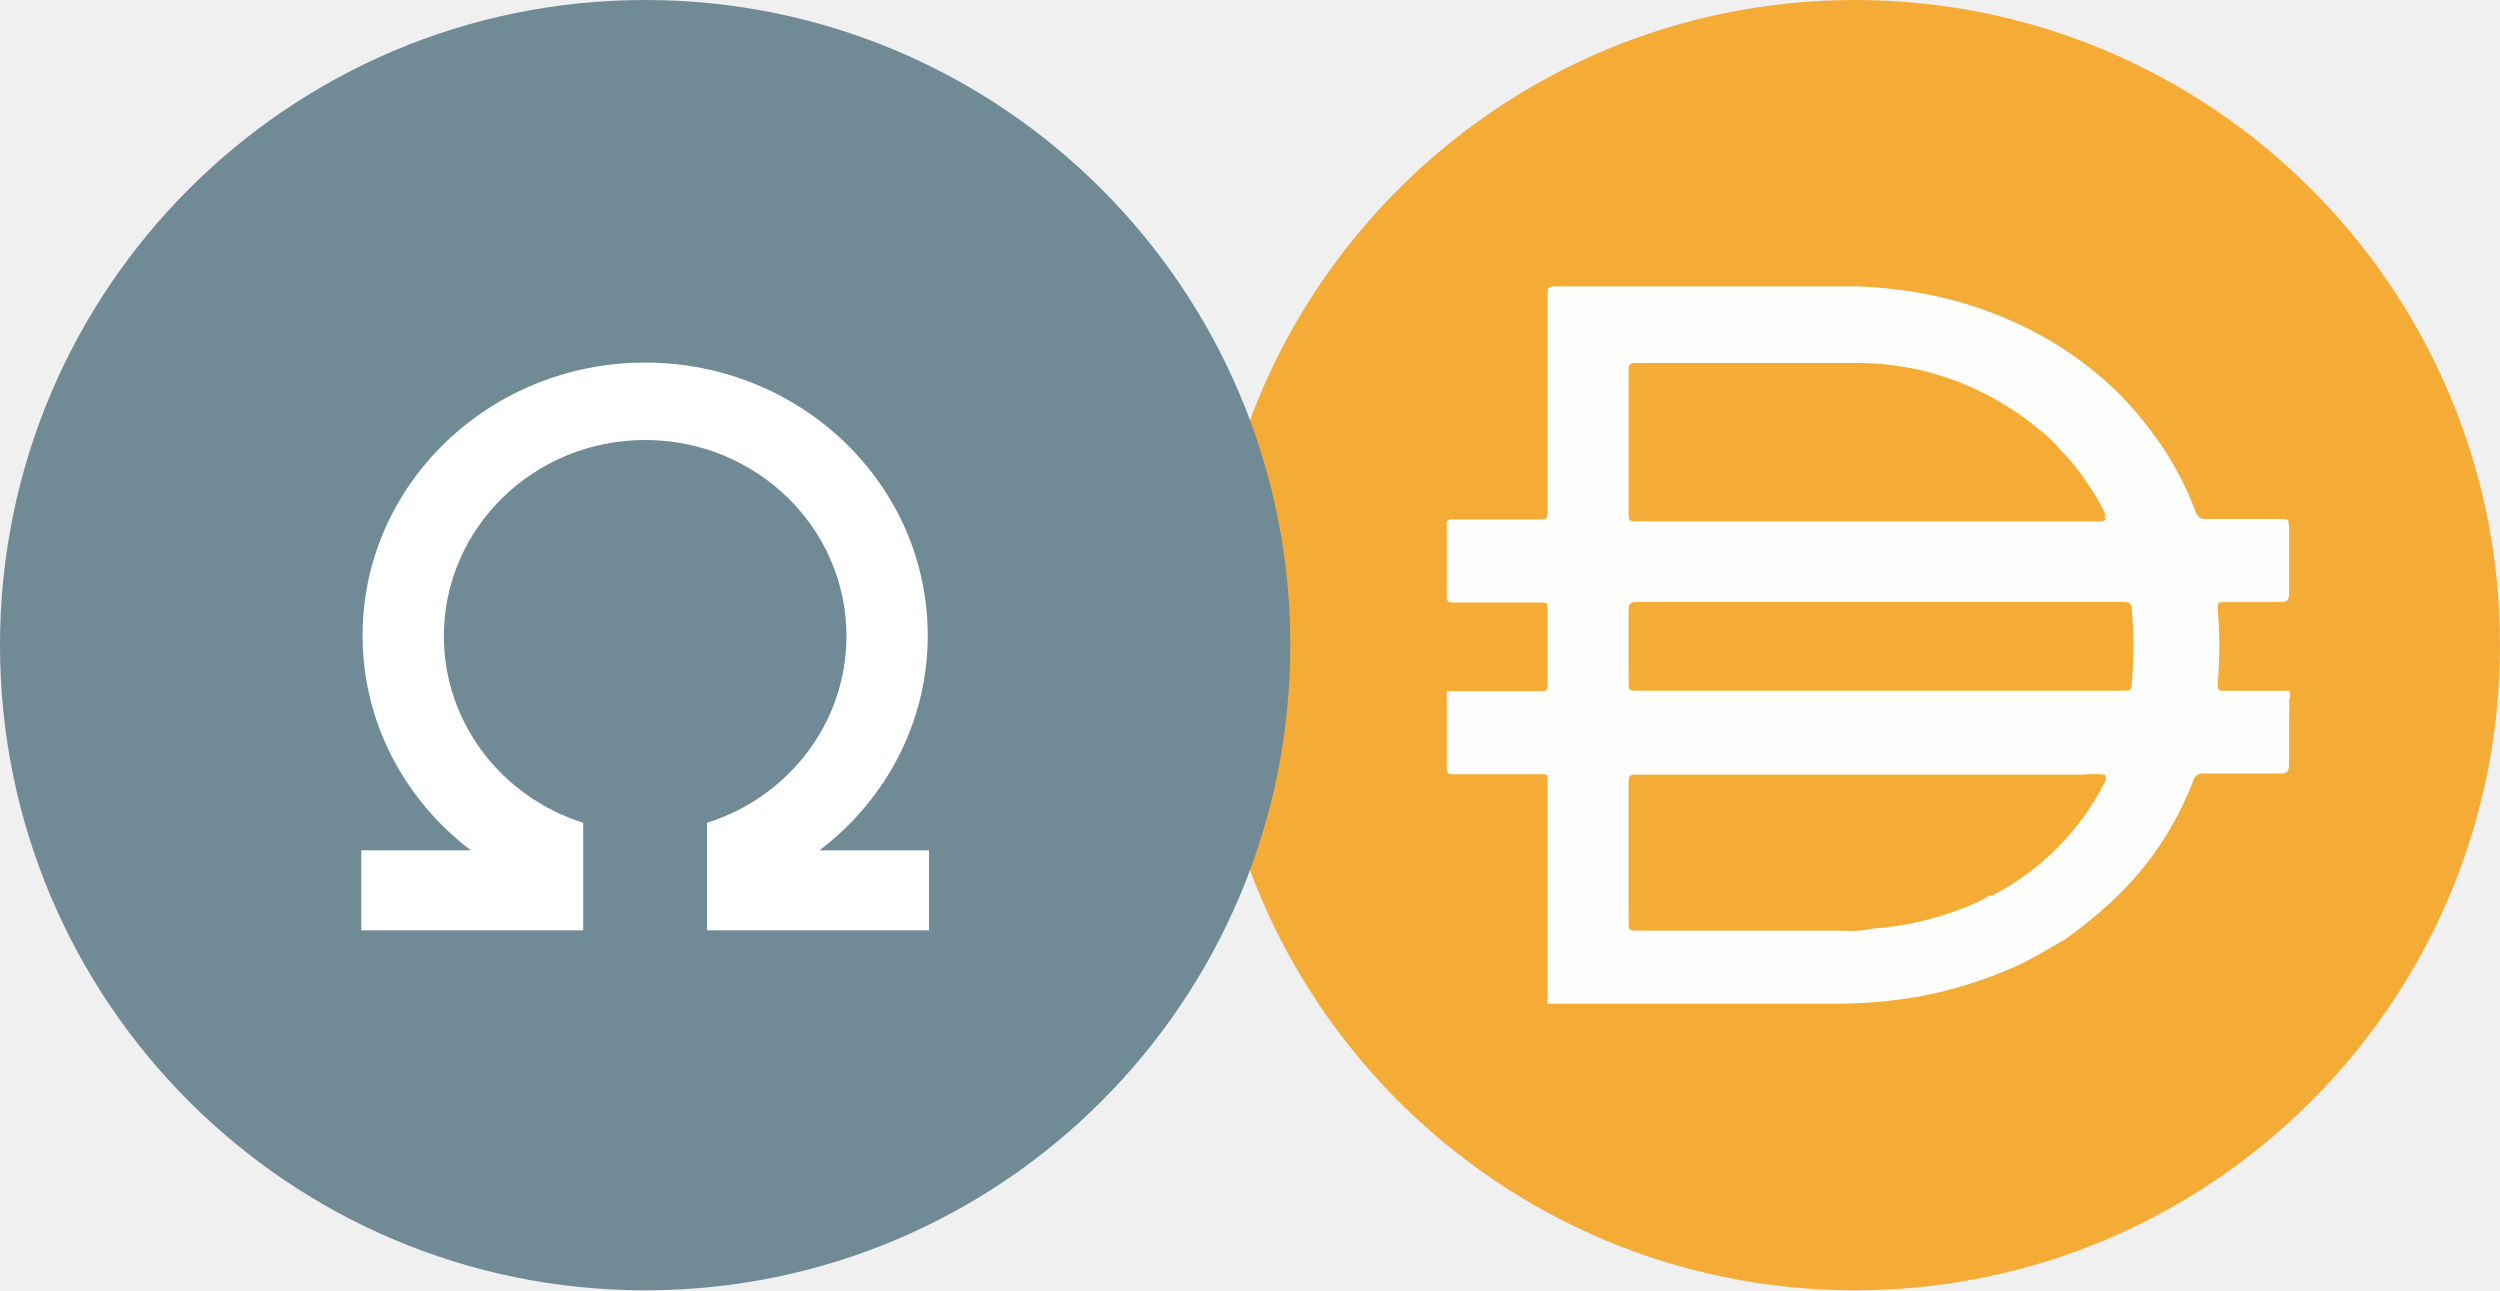
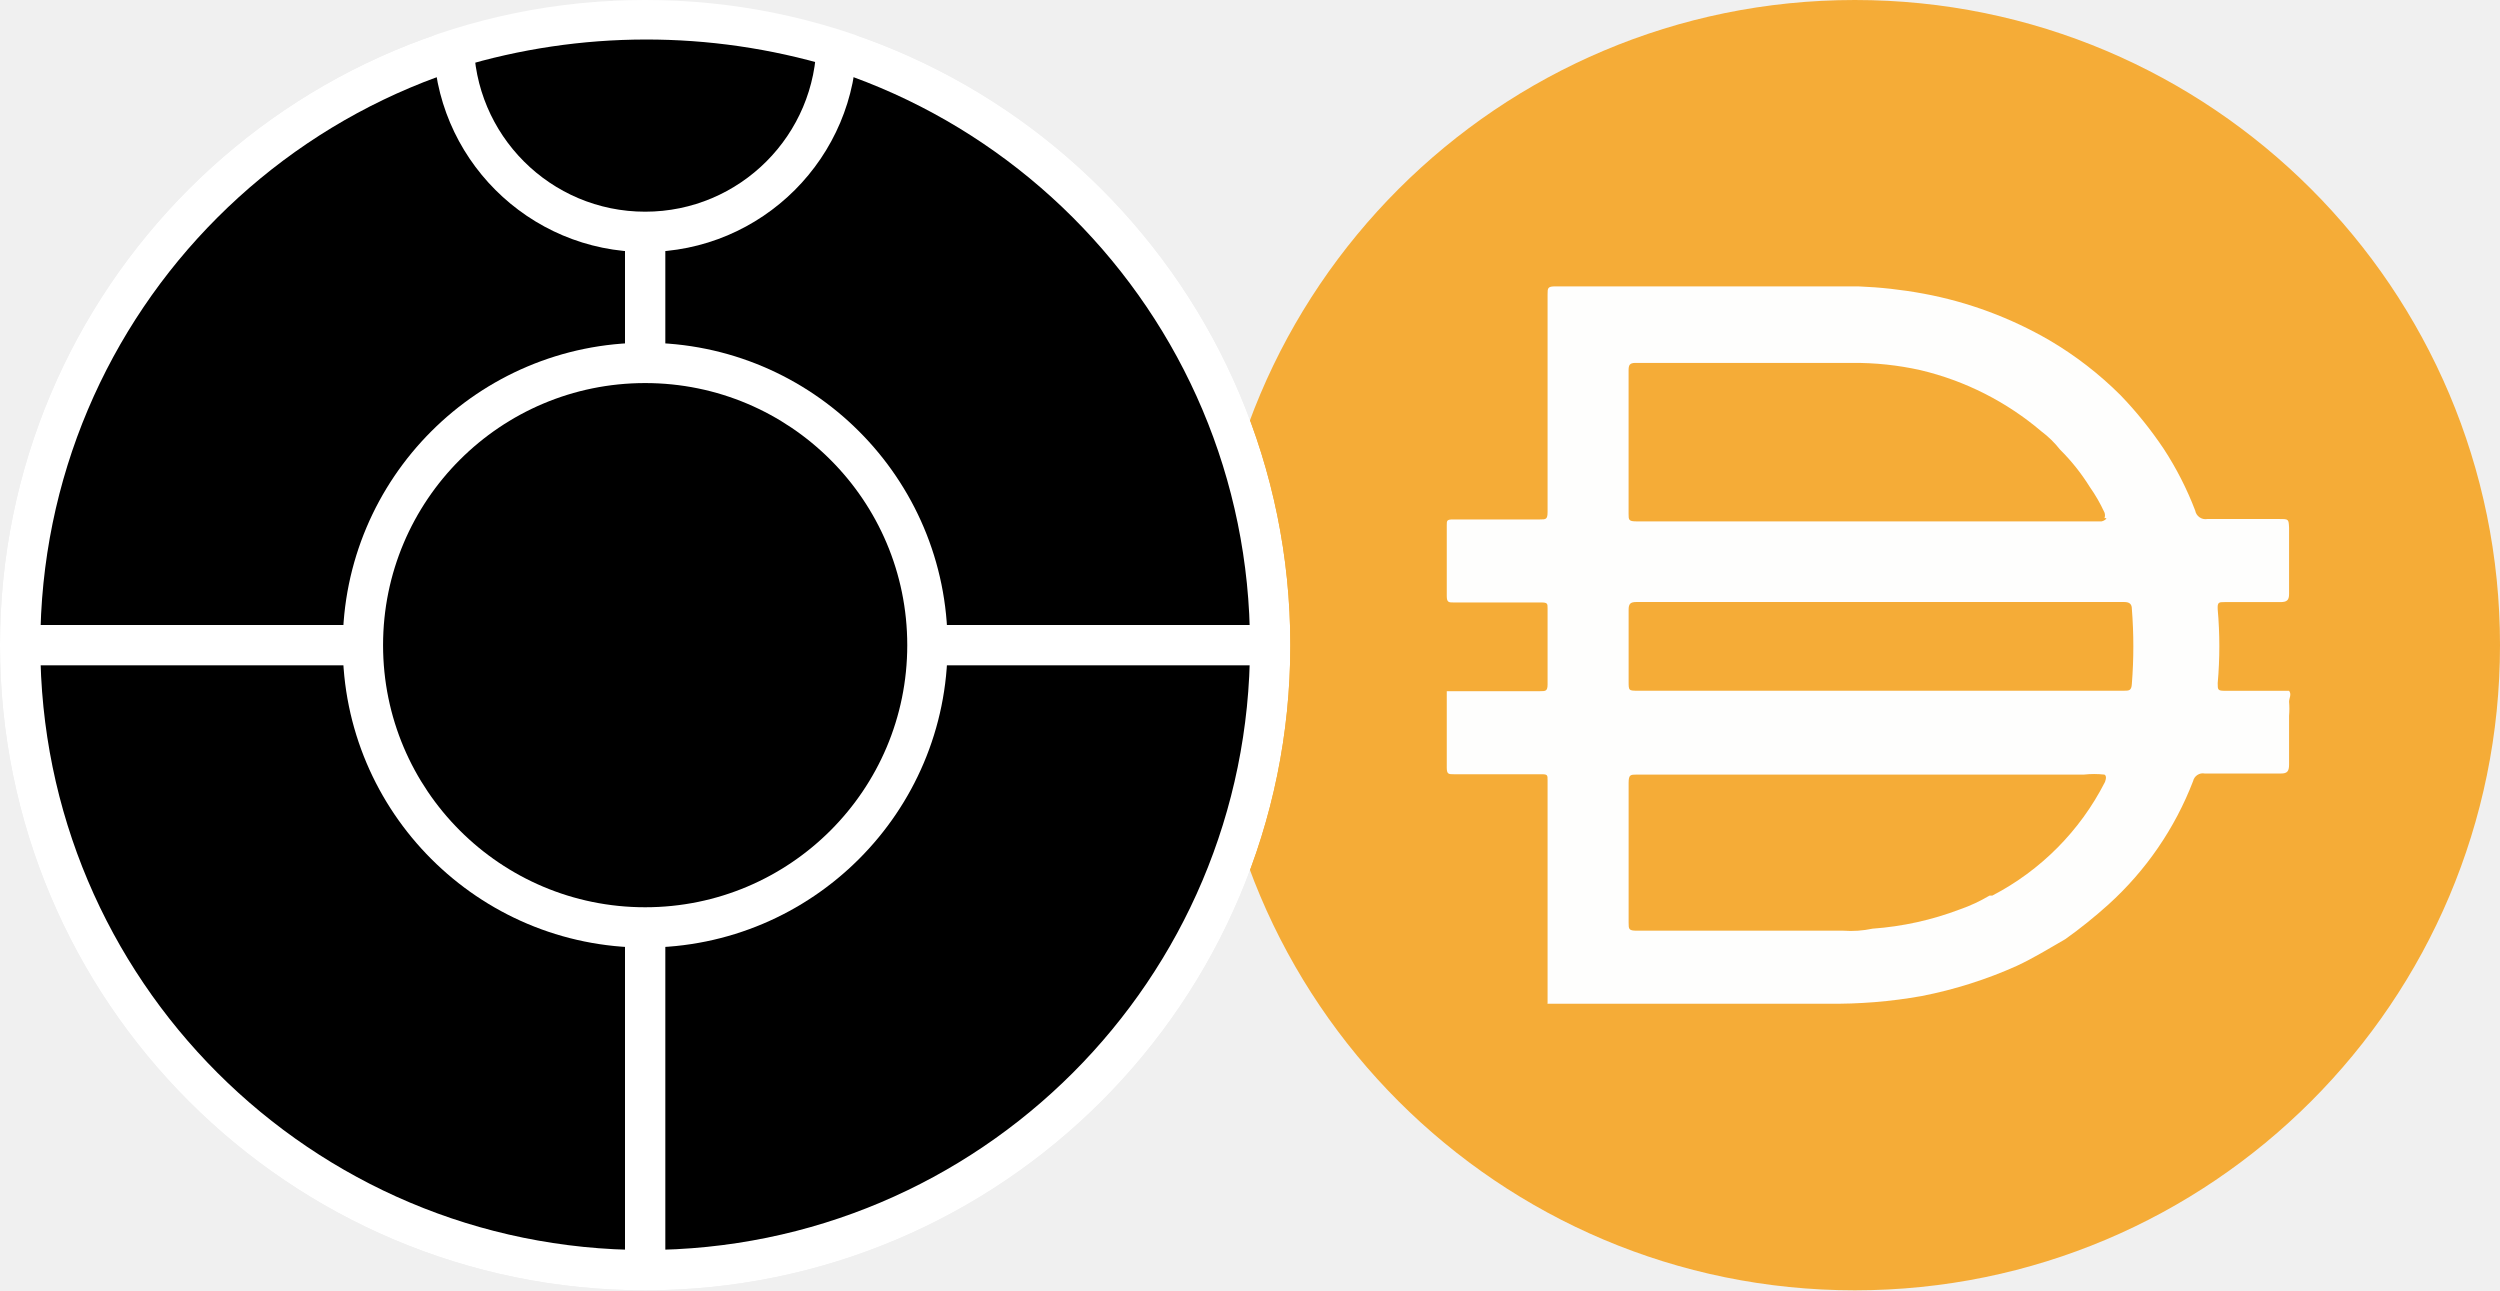
<svg xmlns="http://www.w3.org/2000/svg" width="62" height="32" viewBox="0 0 62 32" fill="none">
-   <circle cx="46" cy="16" r="16" fill="#F5AC37" />
+   <path d="M46 32C54.837 32 62 24.837 62 16C62 7.163 54.837 0 46 0C37.163 0 30 7.163 30 16C30 24.837 37.163 32 46 32Z" fill="#F5AC37" />
  <path d="M46.59 17.13H52.669C52.799 17.13 52.86 17.13 52.87 16.96C52.919 16.341 52.919 15.719 52.87 15.1C52.87 14.98 52.81 14.93 52.68 14.93H40.58C40.43 14.93 40.39 14.98 40.39 15.12V16.9C40.39 17.13 40.39 17.13 40.63 17.13H46.59ZM52.191 12.85C52.208 12.805 52.208 12.755 52.191 12.71C52.089 12.489 51.969 12.278 51.829 12.08C51.619 11.742 51.371 11.43 51.089 11.15C50.956 10.981 50.802 10.829 50.629 10.7C49.764 9.964 48.735 9.442 47.629 9.18C47.071 9.055 46.501 8.995 45.929 9H40.559C40.409 9 40.389 9.06 40.389 9.19V12.74C40.389 12.89 40.389 12.93 40.579 12.93H52.119C52.119 12.93 52.219 12.91 52.239 12.85H52.19H52.191ZM52.191 19.21C52.021 19.191 51.849 19.191 51.679 19.21H40.59C40.44 19.21 40.39 19.21 40.39 19.41V22.881C40.39 23.04 40.39 23.081 40.59 23.081H45.71C45.955 23.099 46.2 23.082 46.439 23.031C47.182 22.978 47.913 22.816 48.61 22.551C48.864 22.463 49.108 22.348 49.34 22.211H49.409C50.61 21.587 51.584 20.606 52.199 19.402C52.199 19.402 52.269 19.251 52.191 19.211V19.21ZM38.38 24.88V24.82V22.49V21.7V19.35C38.38 19.22 38.38 19.201 38.22 19.201H36.05C35.93 19.201 35.88 19.201 35.88 19.041V17.141H38.2C38.33 17.141 38.38 17.141 38.38 16.971V15.091C38.38 14.97 38.38 14.941 38.22 14.941H36.05C35.93 14.941 35.88 14.941 35.88 14.781V13.021C35.88 12.911 35.88 12.882 36.04 12.882H38.19C38.34 12.882 38.38 12.882 38.38 12.692V7.302C38.38 7.142 38.38 7.102 38.58 7.102H46.08C46.624 7.123 47.165 7.183 47.7 7.282C48.802 7.485 49.861 7.879 50.83 8.441C51.472 8.819 52.063 9.276 52.59 9.802C52.986 10.213 53.343 10.658 53.66 11.131C53.974 11.612 54.236 12.125 54.441 12.662C54.466 12.801 54.6 12.896 54.739 12.872H56.529C56.759 12.872 56.759 12.872 56.769 13.092V14.732C56.769 14.892 56.709 14.932 56.549 14.932H55.169C55.029 14.932 54.989 14.932 54.999 15.112C55.053 15.722 55.053 16.333 54.999 16.942C54.999 17.112 54.999 17.132 55.19 17.132H56.769C56.838 17.222 56.769 17.312 56.769 17.403C56.779 17.519 56.779 17.636 56.769 17.752V18.962C56.769 19.132 56.719 19.183 56.568 19.183H54.678C54.547 19.157 54.418 19.242 54.388 19.373C53.938 20.543 53.218 21.592 52.288 22.433C51.948 22.739 51.591 23.027 51.218 23.292C50.818 23.523 50.428 23.762 50.018 23.953C49.262 24.293 48.47 24.543 47.657 24.702C46.886 24.84 46.103 24.903 45.318 24.892H38.377V24.882L38.38 24.88Z" fill="#FEFEFD" />
-   <path d="M0 16C0 7.163 7.163 0 16 0C24.837 0 32 7.163 32 16C32 24.837 24.837 32 16 32C7.163 32 0 24.837 0 16Z" fill="#708B96" />
-   <path fill-rule="evenodd" clip-rule="evenodd" d="M17.536 23.04L17.536 23.072H23.04V21.088H20.322C21.957 19.849 23.008 17.923 23.008 15.76C23.008 12.022 19.87 8.992 16 8.992C12.13 8.992 8.992 12.022 8.992 15.76C8.992 17.923 10.043 19.849 11.678 21.088H8.96V23.072H14.464V23.04V22.365V20.405C12.459 19.774 11.008 17.94 11.008 15.776C11.008 13.09 13.243 10.912 16 10.912C18.757 10.912 20.992 13.09 20.992 15.776C20.992 17.94 19.541 19.774 17.536 20.405V23.04Z" fill="white" />
+   <mask id="mask0_6:184" style="mask-type:alpha" maskUnits="userSpaceOnUse" x="0" y="0" width="32" height="32">
+     <path d="M32 16C32 24.837 24.837 32 16 32C7.163 32 0 24.837 0 16C0 7.163 7.163 0 16 0C24.837 0 32 7.163 32 16Z" fill="white" />
+   </mask>
+   <g mask="url(#mask0_6:184)">
+     <path d="M32 16C32 24.837 24.837 32 16 32C7.163 32 0 24.837 0 16C0 7.163 7.163 0 16 0C24.837 0 32 7.163 32 16Z" fill="white" />
+     <path d="M31 16C31 24.284 24.284 31 16 31C7.716 31 1 24.284 1 16C1 7.716 7.716 1 16 1C24.284 1 31 7.716 31 16Z" fill="black" />
+     <path d="M23.5 16C23.5 20.142 20.142 23.5 16 23.5C11.858 23.5 8.5 20.142 8.5 16C8.5 11.858 11.858 8.5 16 8.5C20.142 8.5 23.5 11.858 23.5 16Z" fill="white" />
+     <path d="M22.5 16C22.5 19.59 19.59 22.5 16 22.5C12.41 22.5 9.5 19.59 9.5 16C9.5 12.41 12.41 9.5 16 9.5C19.59 9.5 22.5 12.41 22.5 16Z" fill="black" />
+     <path d="M21.25 1C21.25 3.899 18.899 6.25 16 6.25C13.101 6.25 10.75 3.899 10.75 1C10.75 -1.899 13.101 -4.25 16 -4.25C18.899 -4.25 21.25 -1.899 21.25 1Z" fill="white" />
+     <path d="M20.25 1C20.25 3.347 18.347 5.25 16 5.25C13.653 5.25 11.75 3.347 11.75 1C11.75 -1.347 13.653 -3.25 16 -3.25C18.347 -3.25 20.25 -1.347 20.25 1Z" fill="black" />
+     <path d="M0.5 15.5H9V16.5H0.5V15.5Z" fill="white" />
+     <path d="M16.5 23L16.5 31.5L15.5 31.5L15.5 23L16.5 23Z" fill="white" />
+     <path d="M16.5 5.875L16.5 8.875L15.5 8.875L15.5 5.875L16.5 5.875Z" fill="white" />
+     <path d="M23 15.5H31.5V16.5H23V15.5Z" fill="white" />
+     <path fill-rule="evenodd" clip-rule="evenodd" d="M20.612 1.65C17.604 0.751 14.399 0.757 11.395 1.666L11.105 0.709C14.297 -0.257 17.703 -0.263 20.898 0.691L20.955 0.709L20.669 1.667L20.612 1.65Z" fill="white" />
+   </g>
</svg>
